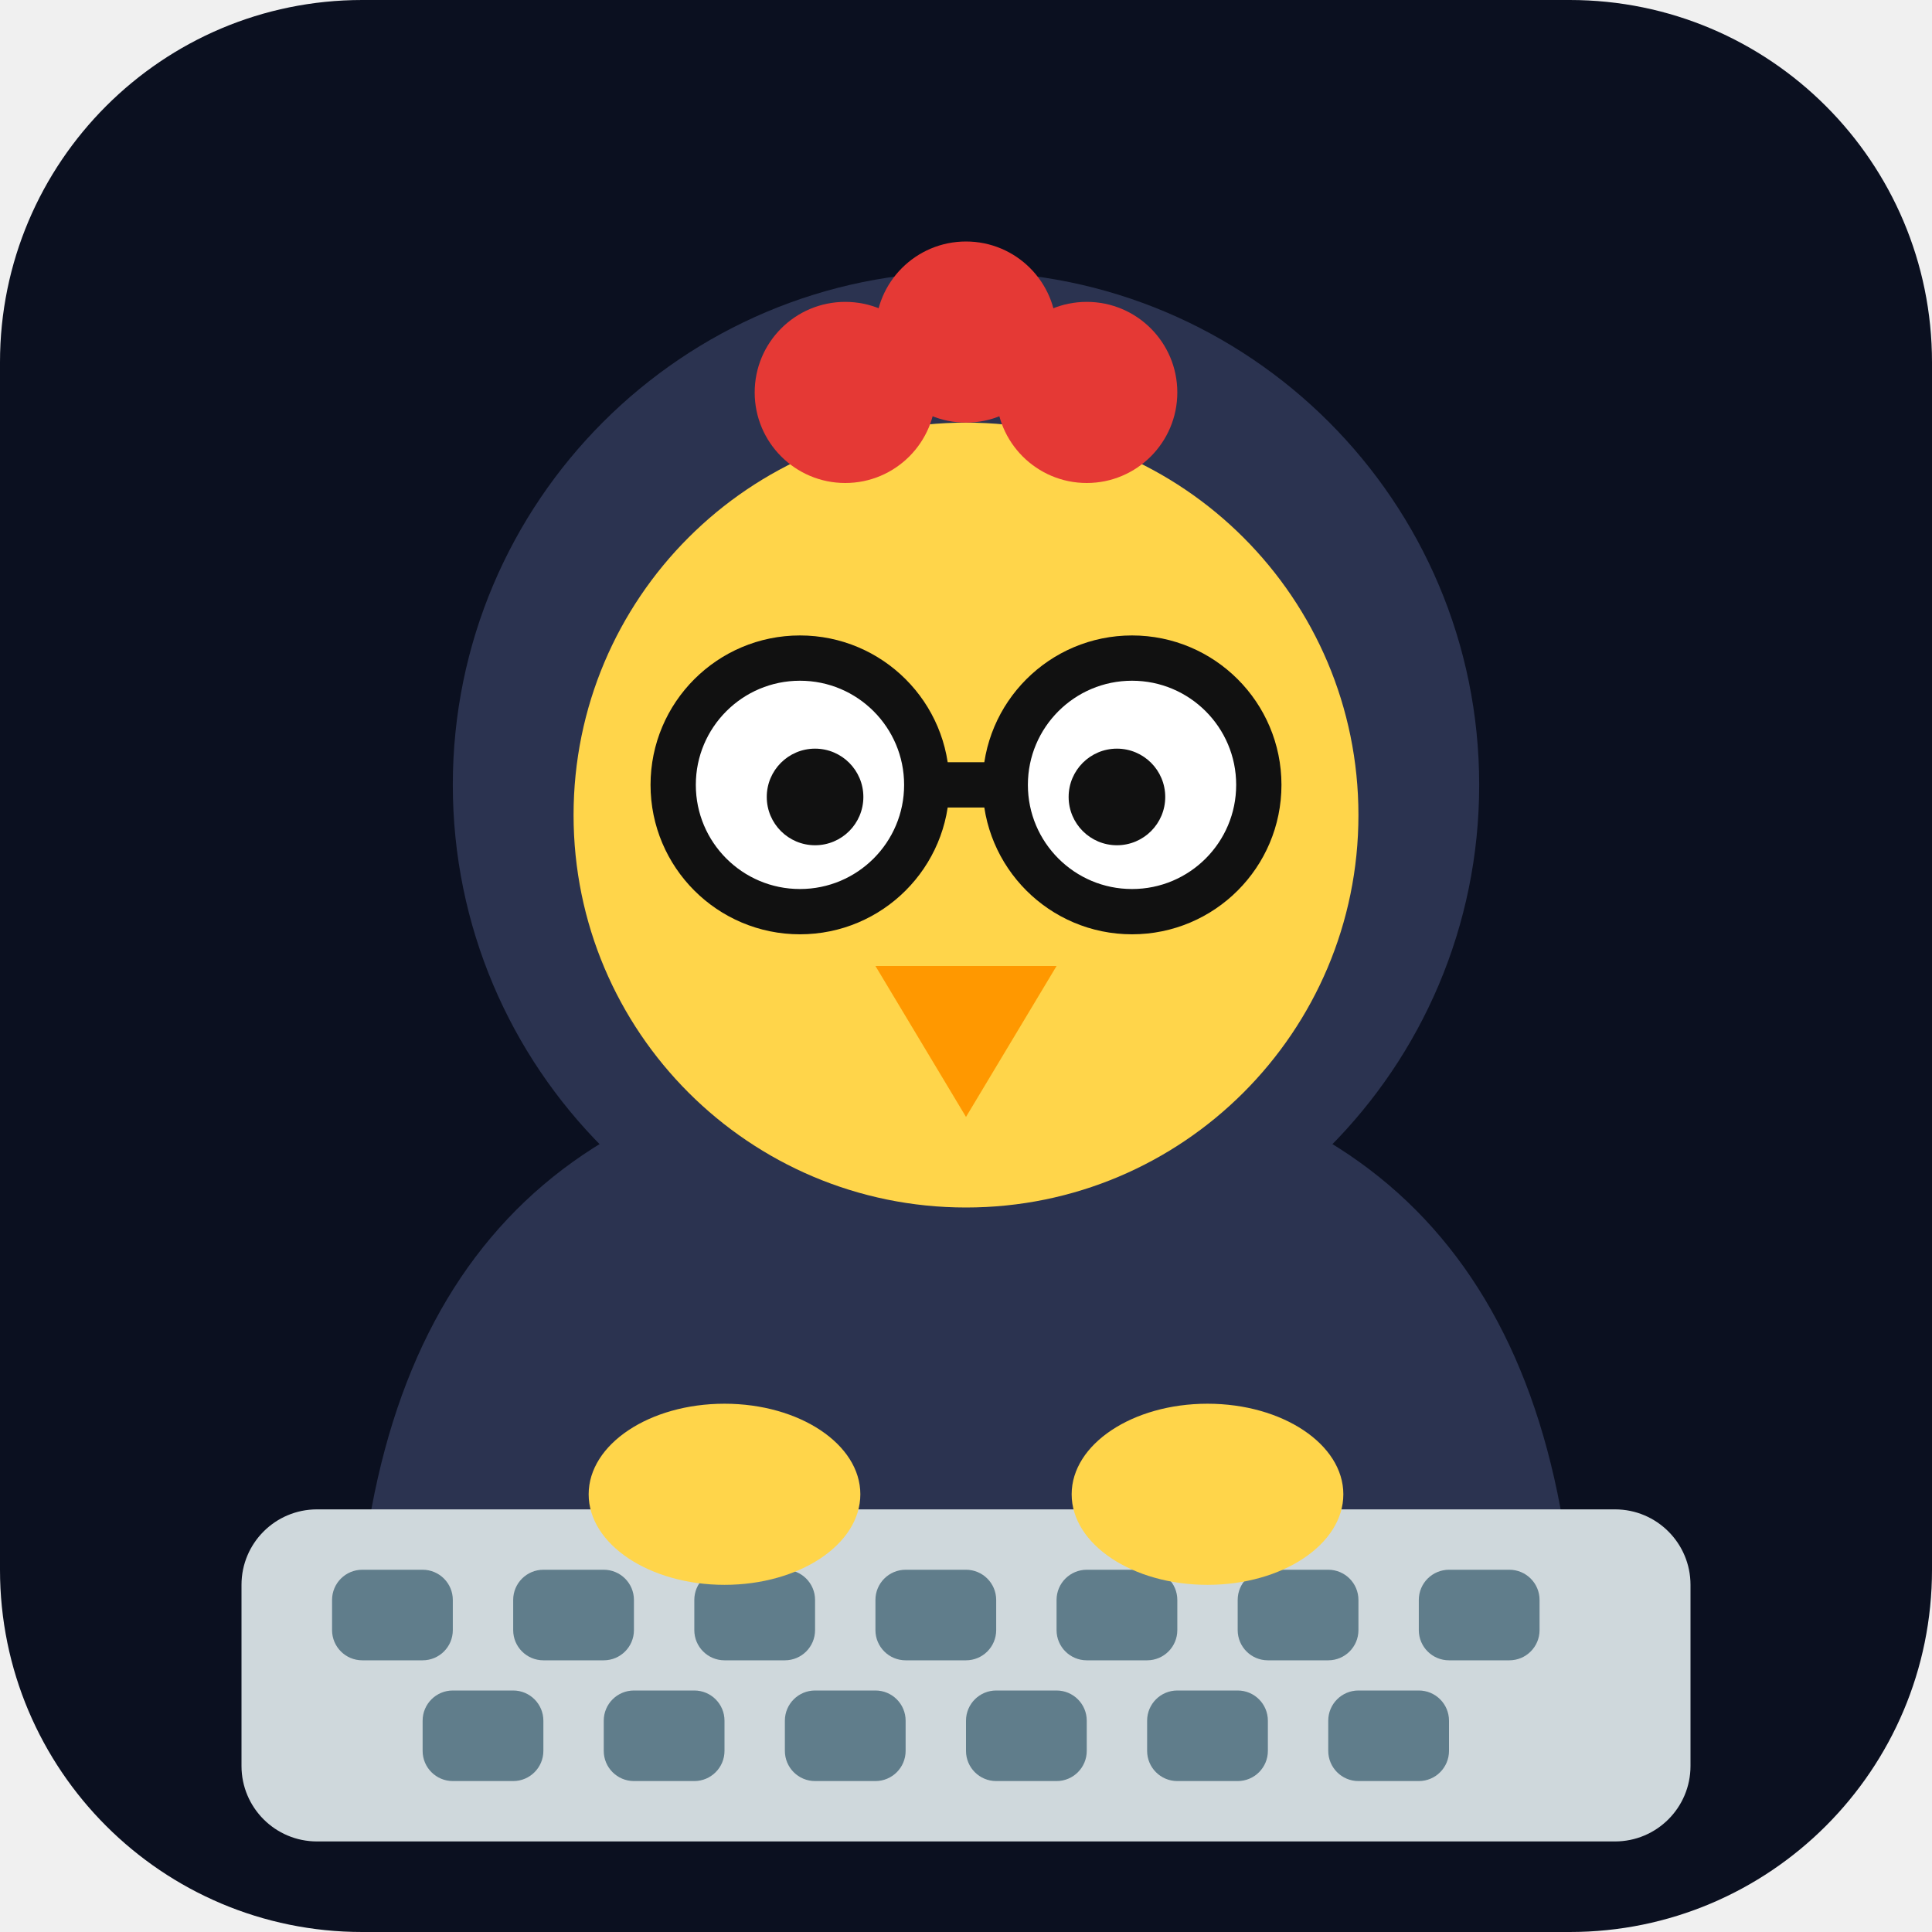
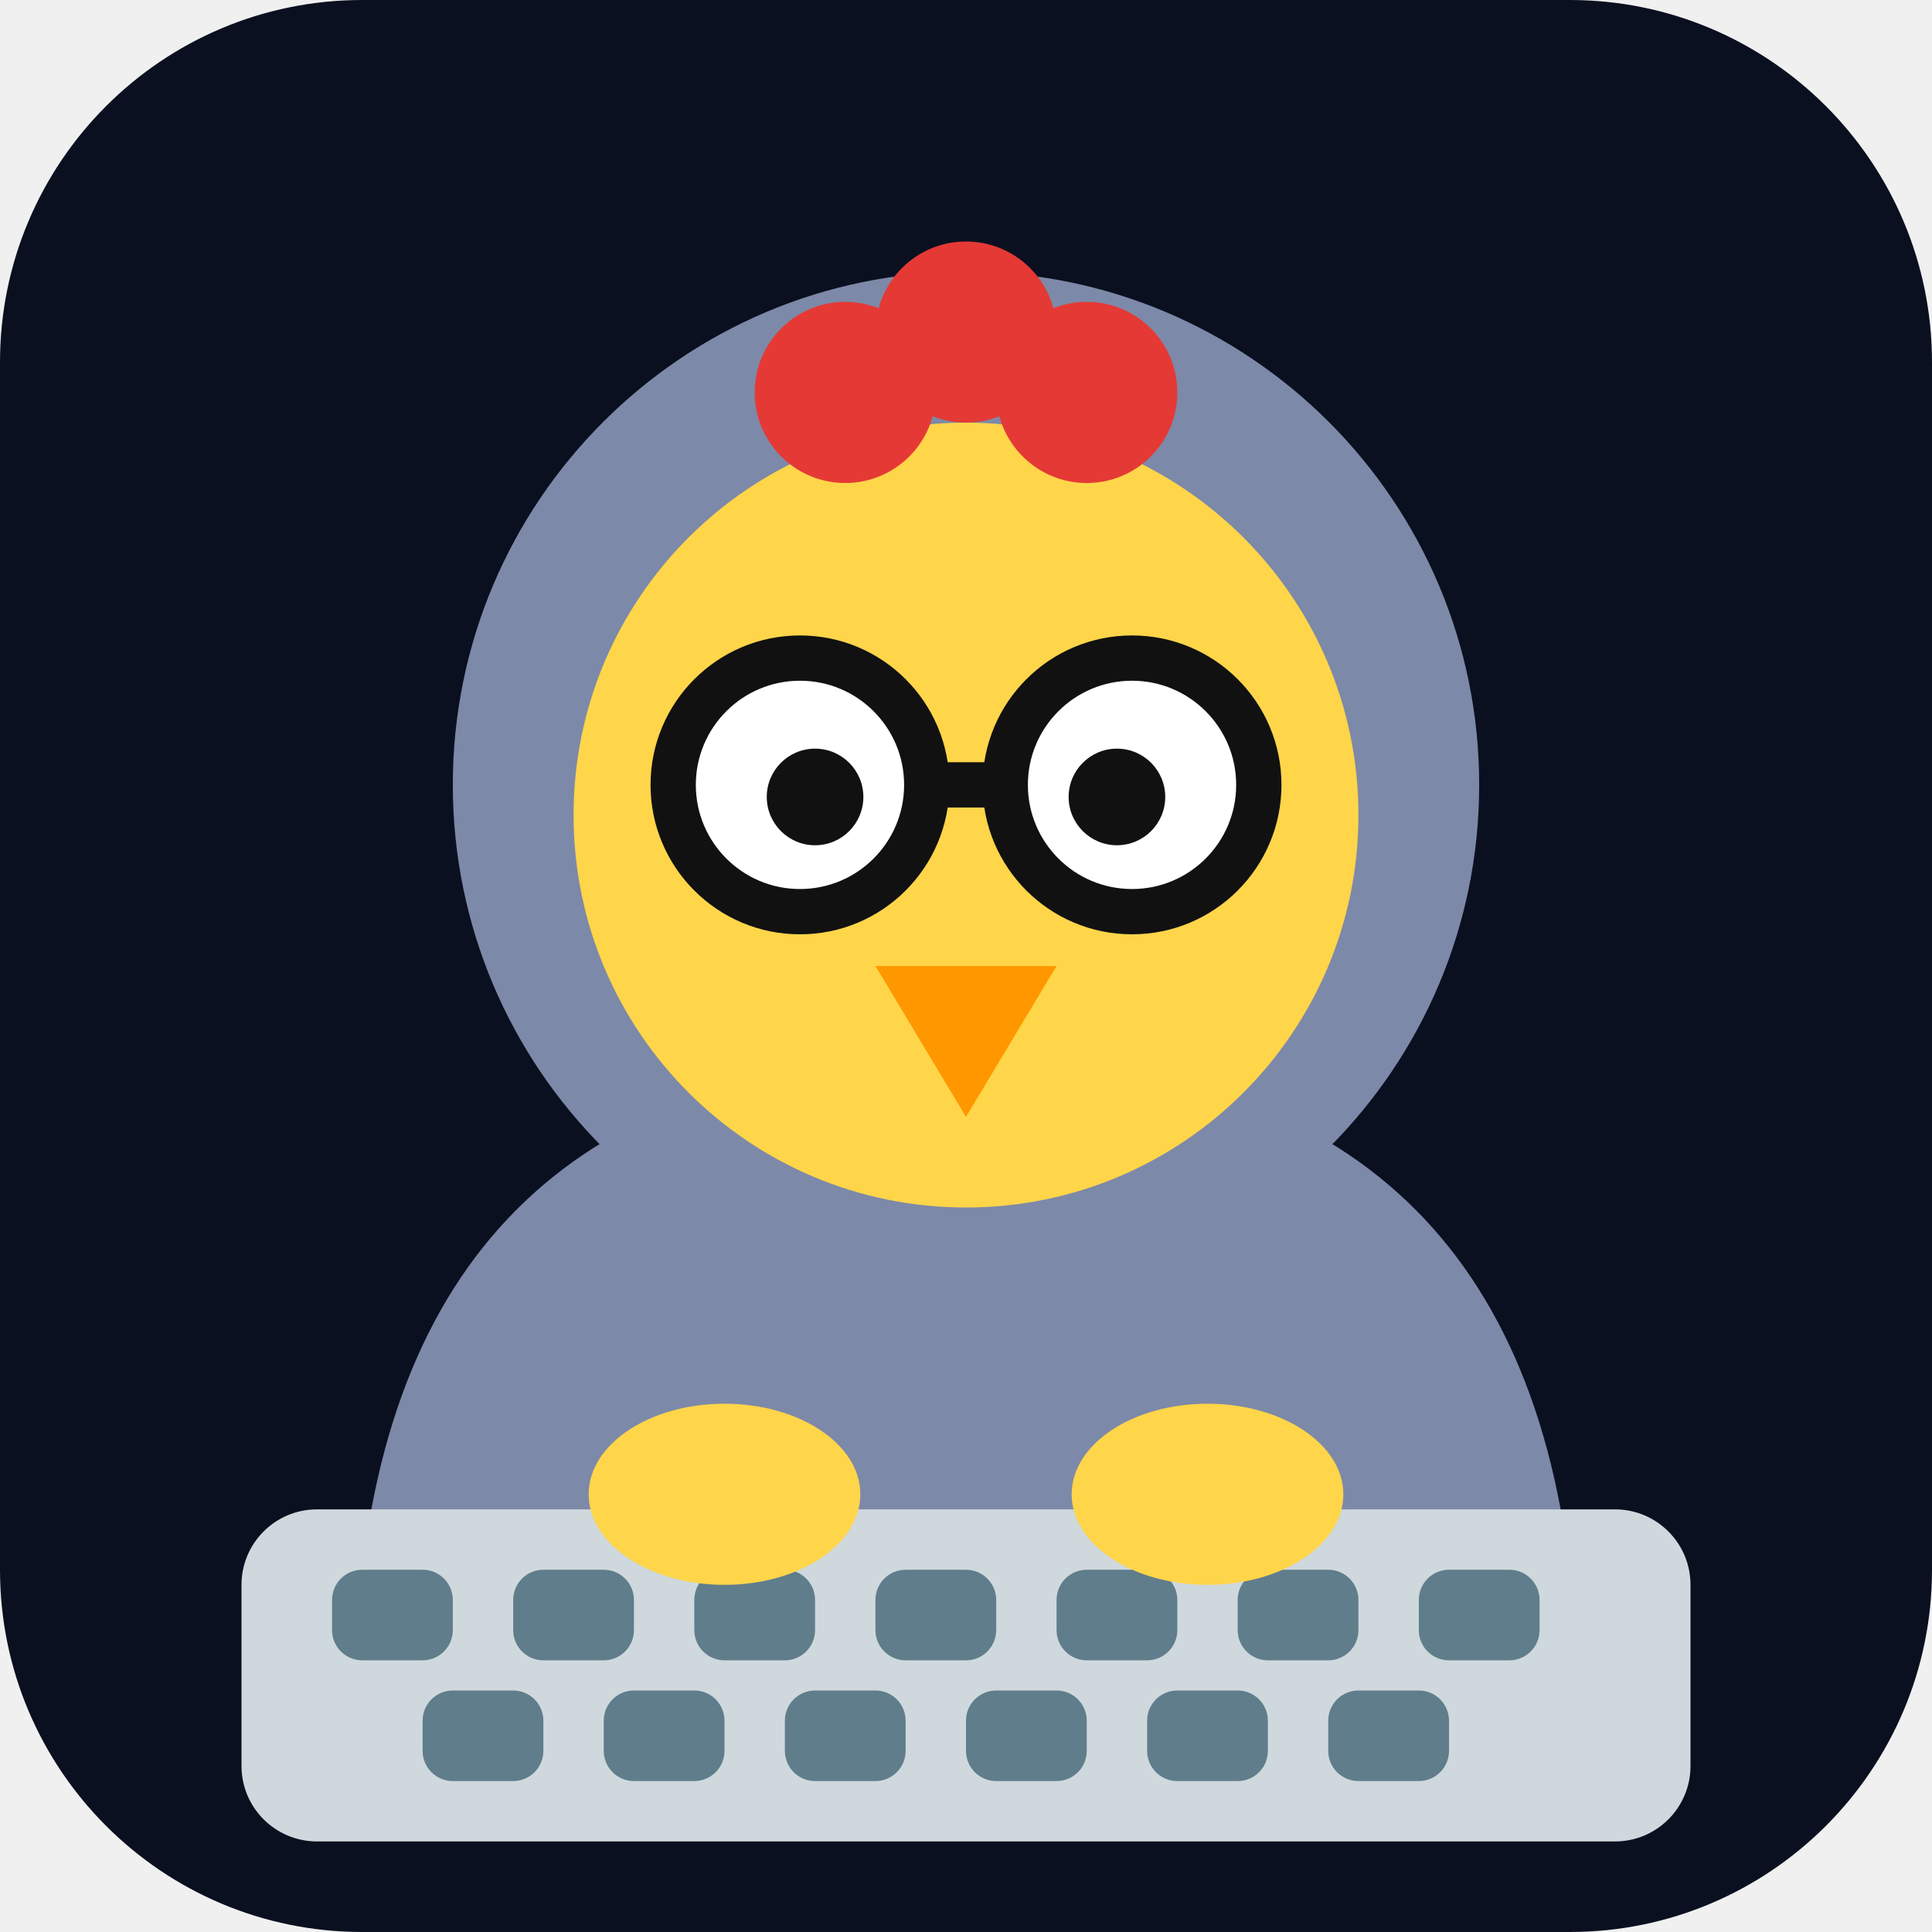
<svg xmlns="http://www.w3.org/2000/svg" viewBox="0 0 64 64" role="img" aria-label="Kyckling som hackar på ett tangentbord">
  <rect width="64" height="64" rx="12" fill="#0b1020" />
-   <path d="M12 52 Q14 35 32 35 Q50 35 52 52 Z" fill="#2b3350" />
-   <circle cx="32" cy="26" r="17" fill="#2b3350" />
+   <path d="M12 52 Q14 35 32 35 Q50 35 52 52 Z" fill="#7d89a8" />
+   <circle cx="32" cy="26" r="17" fill="#7d89a8" />
  <circle cx="32" cy="27" r="13" fill="#ffd54a" />
  <g fill="#e53935">
    <circle cx="28" cy="13" r="3" />
    <circle cx="32" cy="11" r="3" />
    <circle cx="36" cy="13" r="3" />
  </g>
  <g fill="#fff" stroke="#111" stroke-width="1.5">
    <circle cx="26.5" cy="26" r="4.2" />
    <circle cx="37.5" cy="26" r="4.2" />
  </g>
  <path d="M30.7 26h2.6" stroke="#111" stroke-width="1.5" />
  <g fill="#111">
    <circle cx="27" cy="26.4" r="1.6" />
    <circle cx="37" cy="26.4" r="1.6" />
  </g>
  <path d="M29 32h6l-3 5z" fill="#ff9800" />
  <rect x="8" y="50" width="48" height="11" rx="2.5" fill="#cfd8dc" />
  <g fill="#607d8b">
    <rect x="11" y="52" width="4" height="3" rx="1" />
    <rect x="17" y="52" width="4" height="3" rx="1" />
    <rect x="23" y="52" width="4" height="3" rx="1" />
    <rect x="29" y="52" width="4" height="3" rx="1" />
    <rect x="35" y="52" width="4" height="3" rx="1" />
    <rect x="41" y="52" width="4" height="3" rx="1" />
    <rect x="47" y="52" width="4" height="3" rx="1" />
    <rect x="14" y="56" width="4" height="3" rx="1" />
    <rect x="20" y="56" width="4" height="3" rx="1" />
    <rect x="26" y="56" width="4" height="3" rx="1" />
    <rect x="32" y="56" width="4" height="3" rx="1" />
    <rect x="38" y="56" width="4" height="3" rx="1" />
    <rect x="44" y="56" width="4" height="3" rx="1" />
  </g>
  <g fill="#ffd54a">
    <ellipse cx="24" cy="49.5" rx="4.5" ry="3" />
    <ellipse cx="40" cy="49.5" rx="4.5" ry="3" />
  </g>
</svg>
